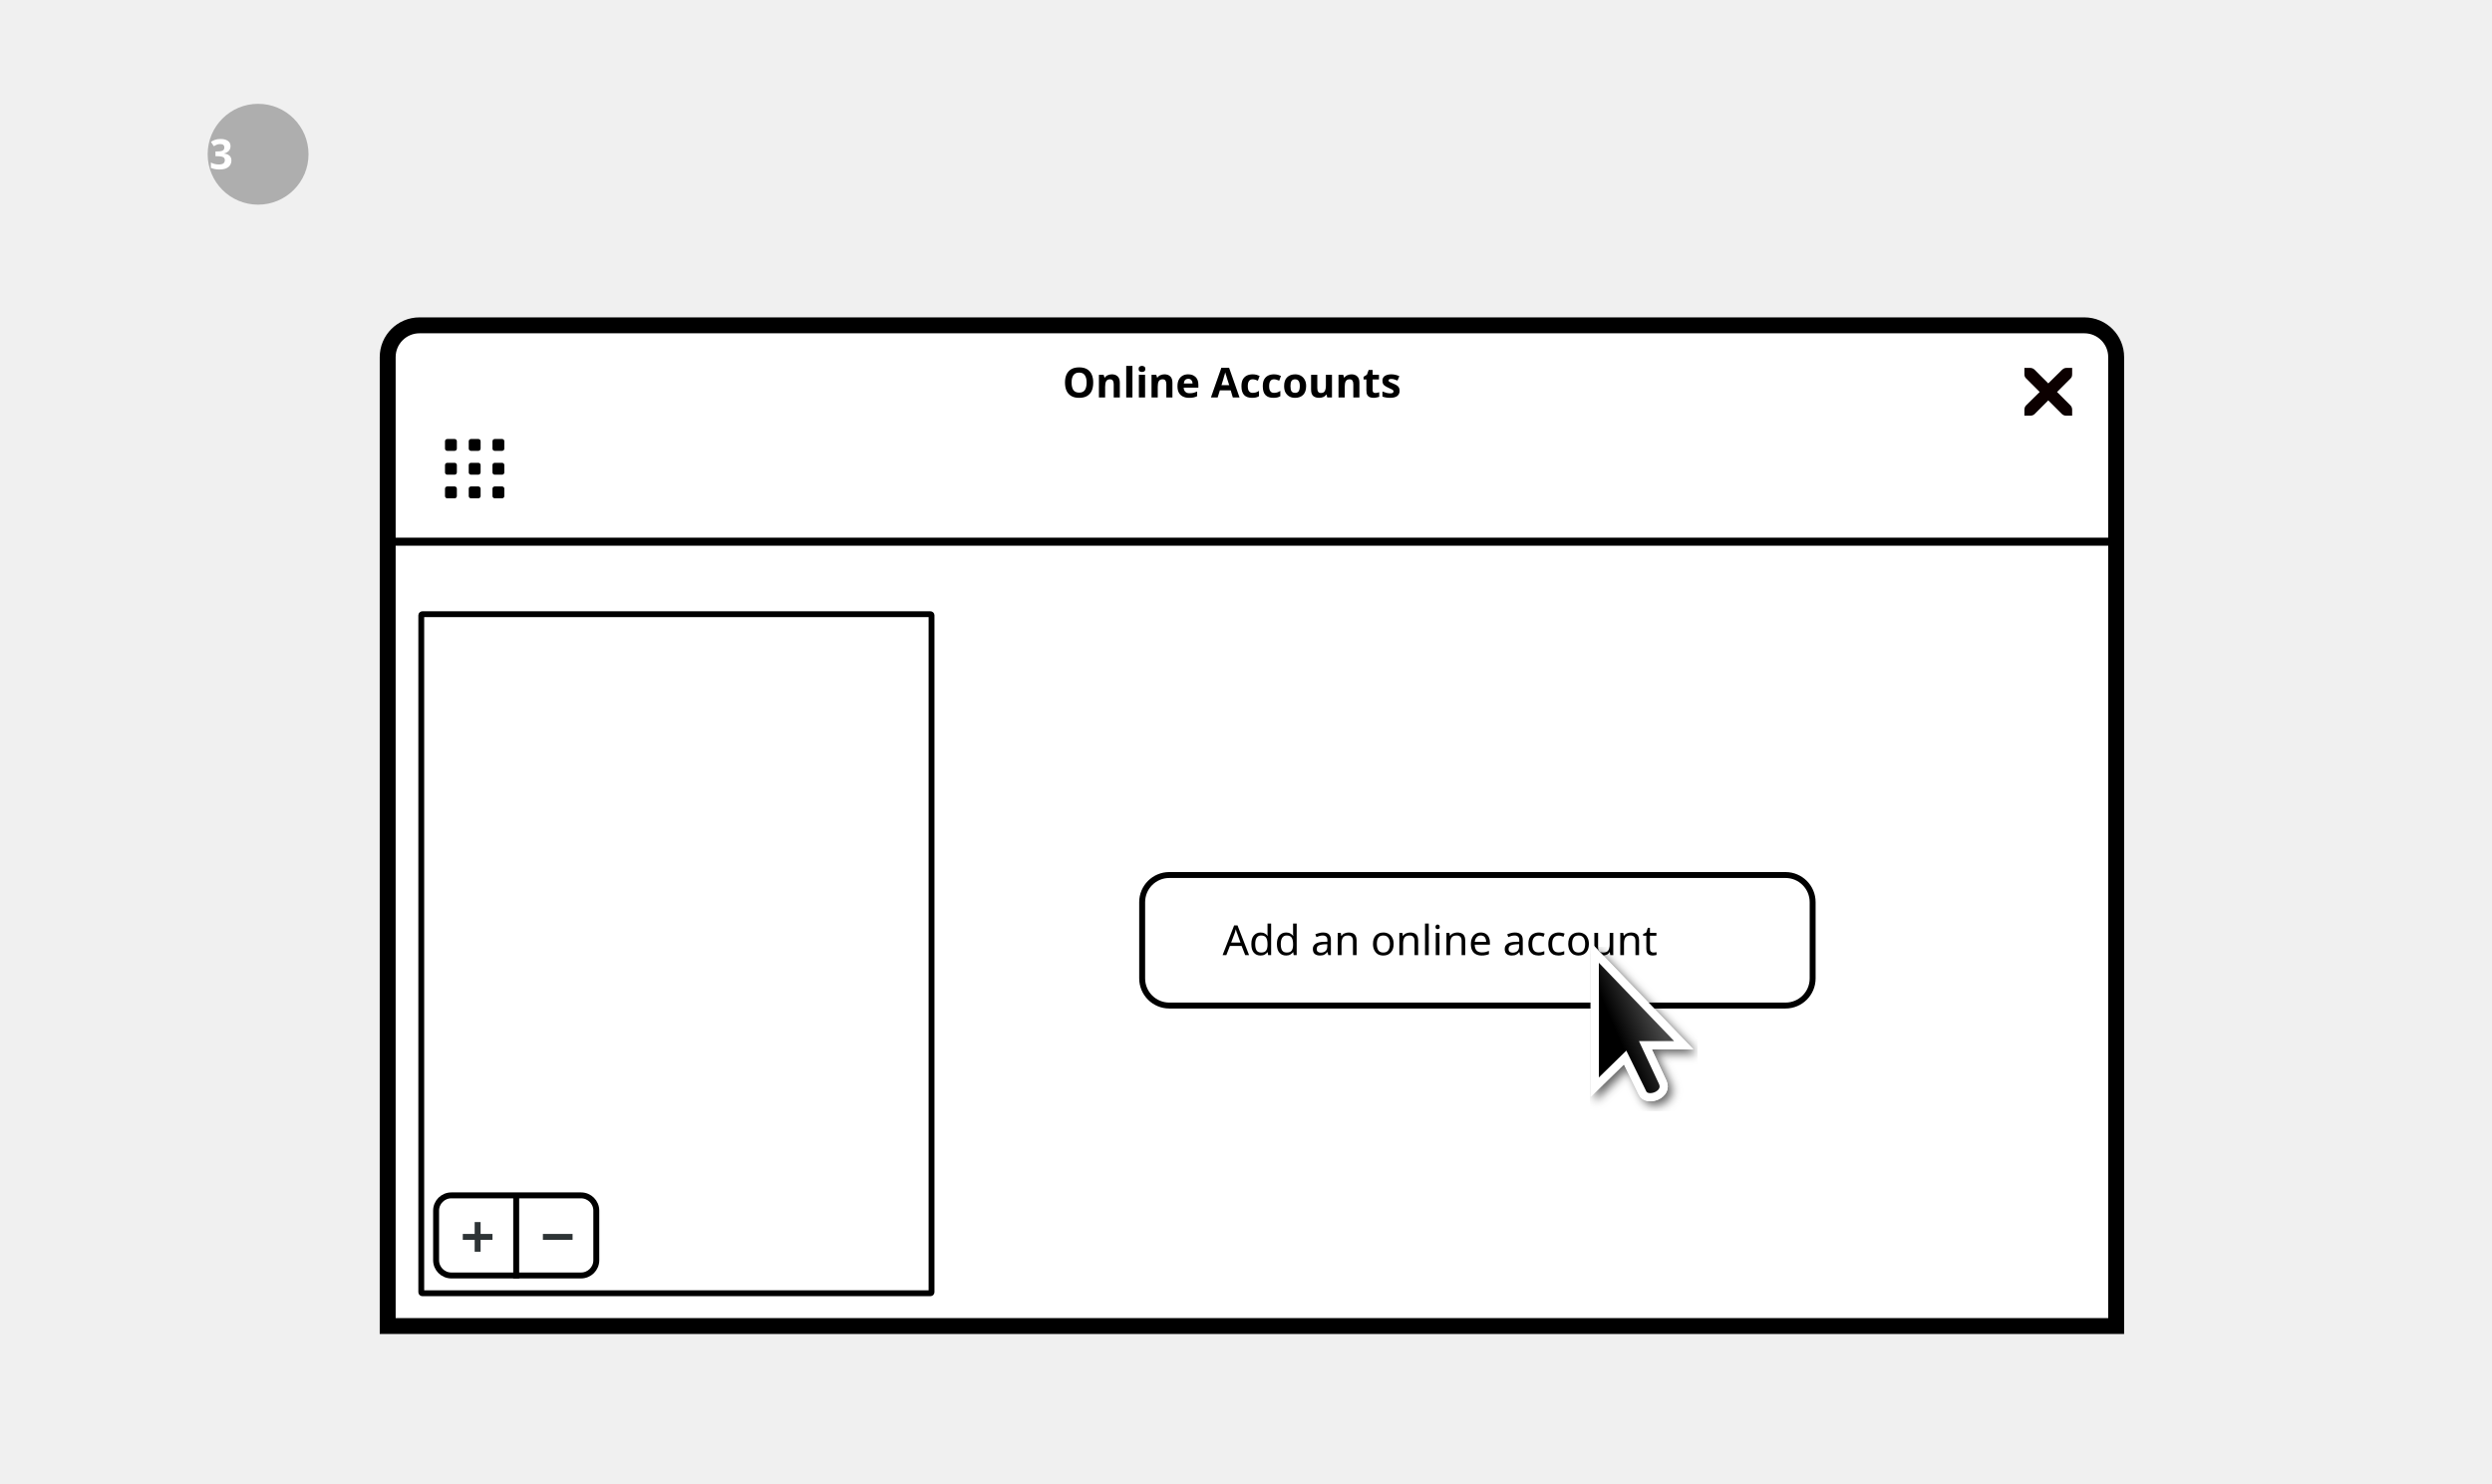
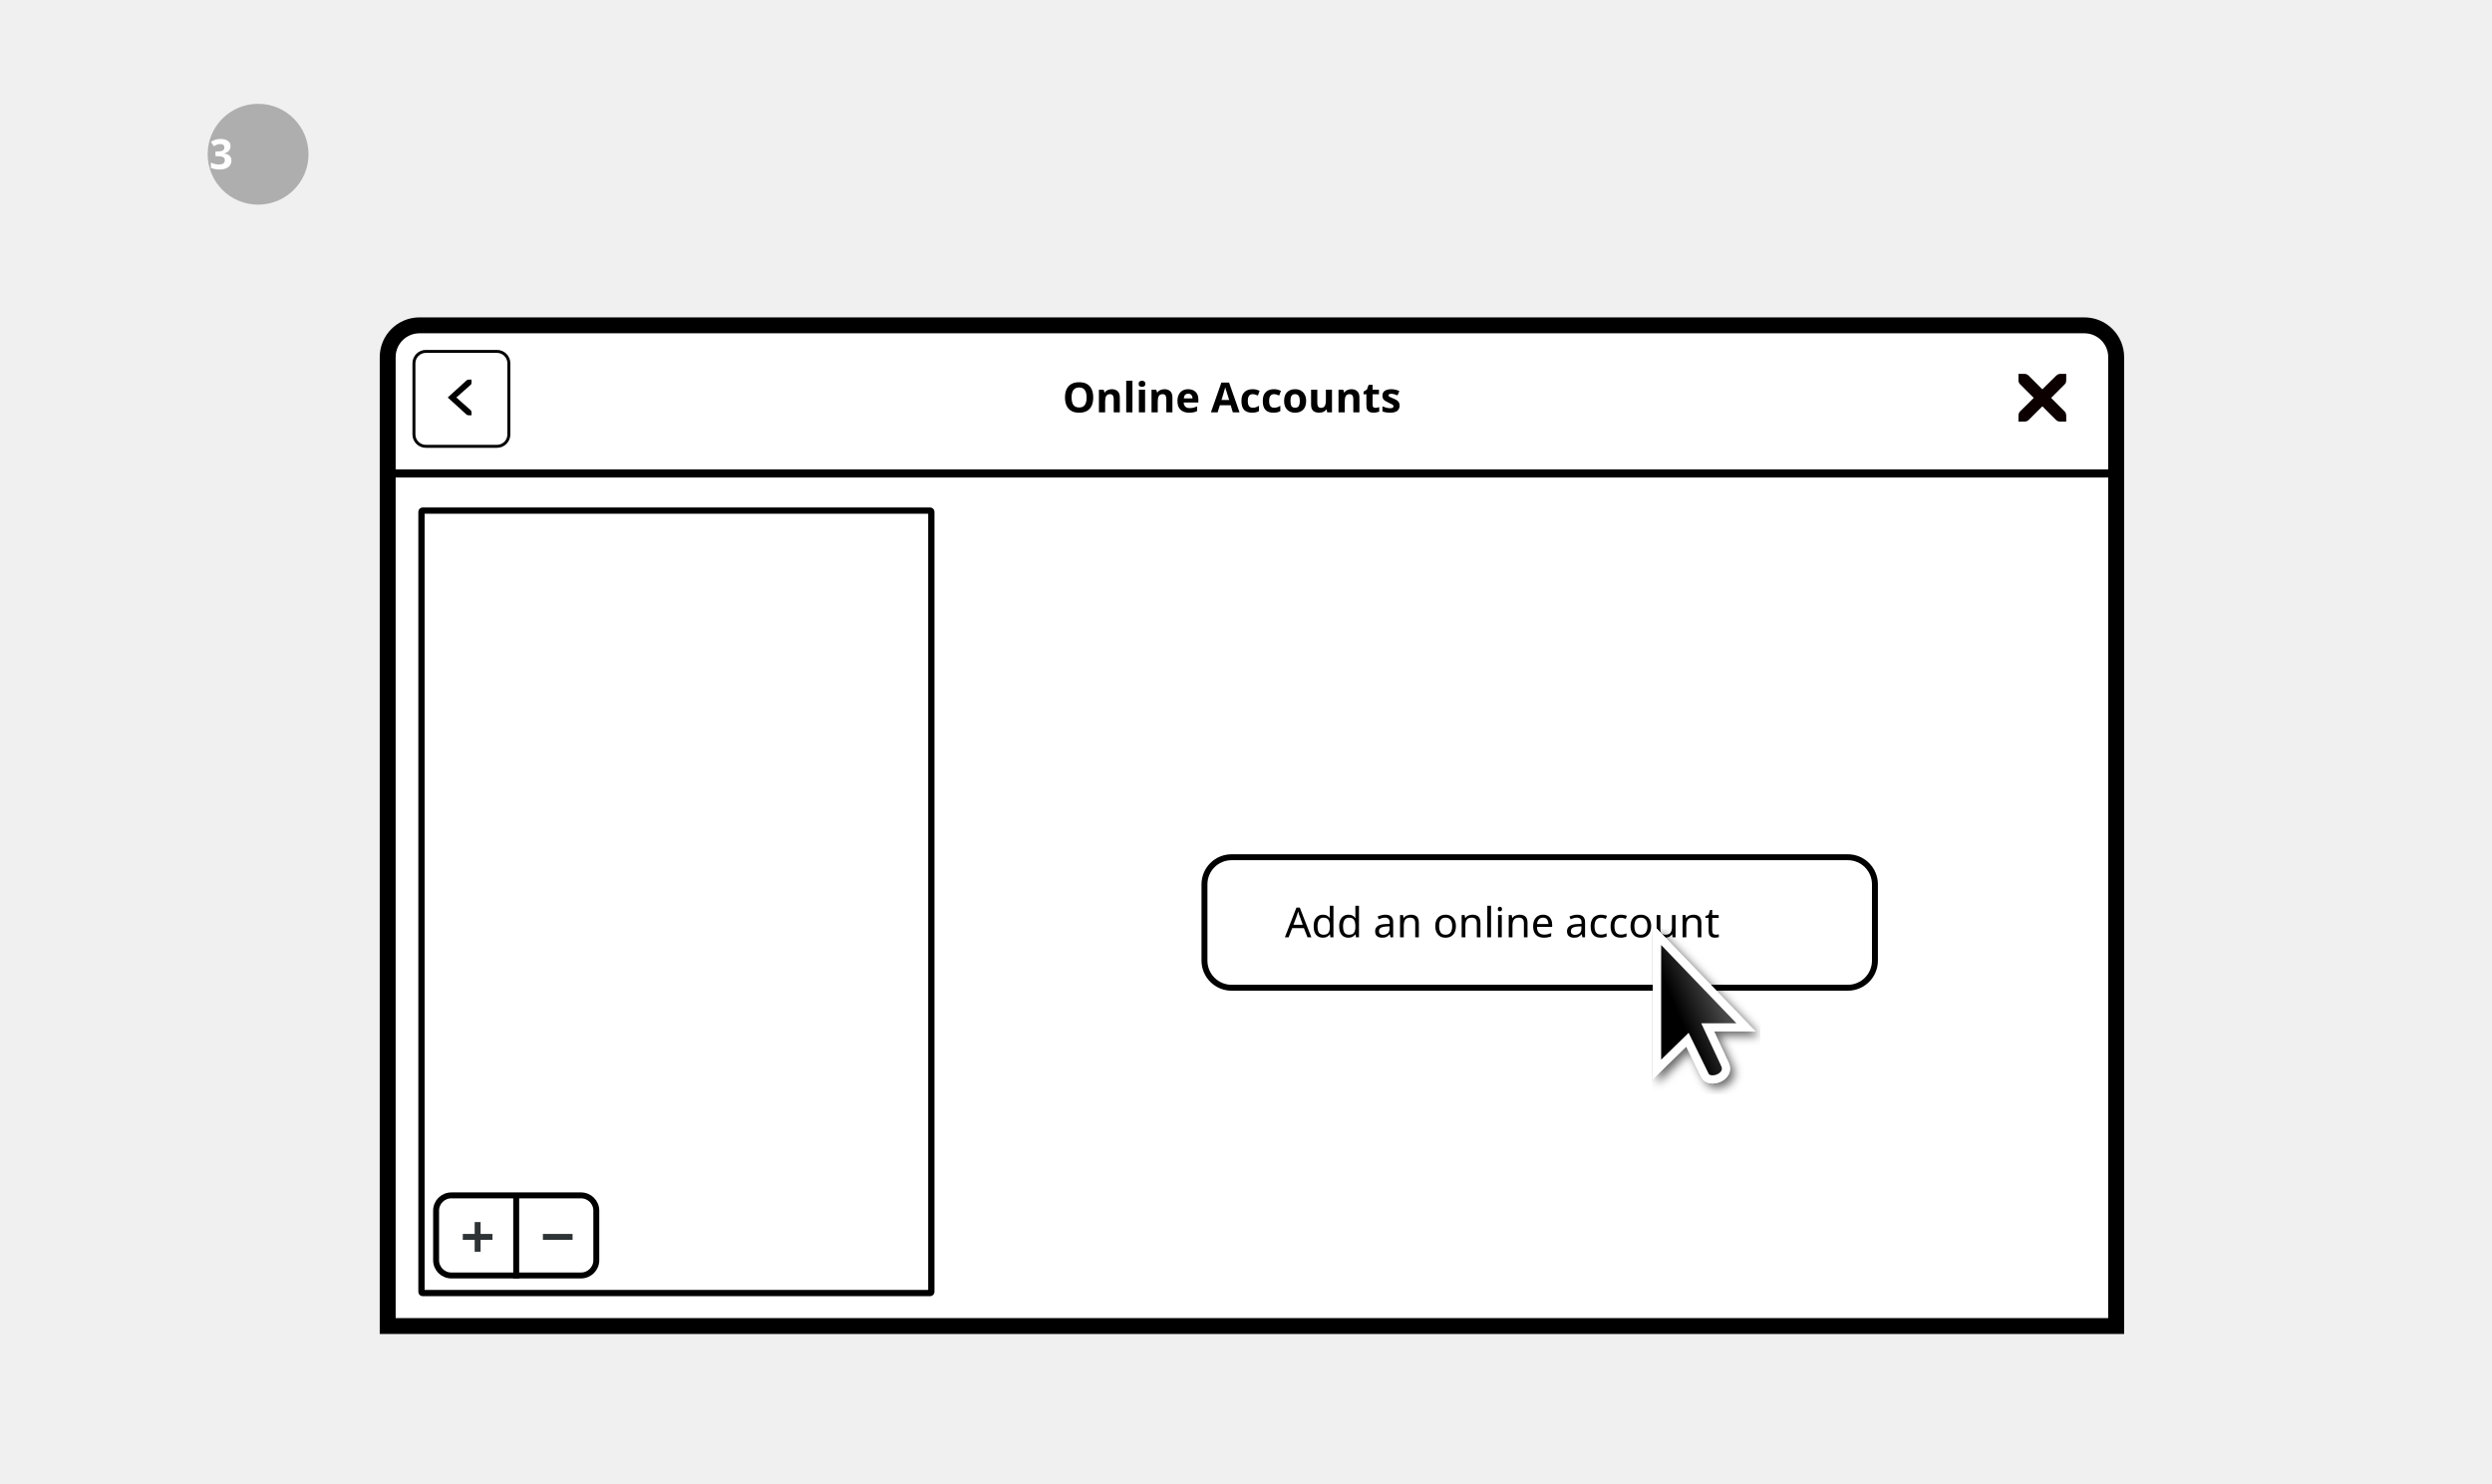
<svg xmlns="http://www.w3.org/2000/svg" xmlns:ns1="http://www.openswatchbook.org/uri/2009/osb" xmlns:xlink="http://www.w3.org/1999/xlink" height="500" id="svg10075" version="1.1" width="840">
  <defs id="defs10077">
    <linearGradient id="RHEL7" ns1:paint="gradient">
      <stop id="stop13323" offset="0" style="stop-color:#a3dbe8;stop-opacity:1;" />
      <stop id="stop13325" offset="1" style="stop-color:#a3dbe8;stop-opacity:1;" />
    </linearGradient>
    <linearGradient id="GNOME" ns1:paint="gradient">
      <stop id="stop11074" offset="0" style="stop-color:#eeedec;stop-opacity:1;" />
      <stop id="stop11076" offset="1" style="stop-color:#eeedec;stop-opacity:1" />
    </linearGradient>
    <linearGradient id="BLANK" ns1:paint="gradient">
      <stop id="stop7012" offset="0" style="stop-color:#eeedec;stop-opacity:0;" />
      <stop id="stop7014" offset="1" style="stop-color:#eeedec;stop-opacity:0" />
    </linearGradient>
    <linearGradient gradientTransform="matrix(1.183438,0,0,0.896461,5.70167,415.6038)" gradientUnits="userSpaceOnUse" id="linearGradient7064" x1="-18.338" x2="713.429" y1="490.549" y2="490.549" xlink:href="#GNOME" />
    <filter color-interpolation-filters="sRGB" height="1.131" id="filter5601" width="1.206" x="-0.103" y="-0.065">
      <feGaussianBlur id="feGaussianBlur5603" stdDeviation="0.611" />
    </filter>
    <linearGradient gradientUnits="userSpaceOnUse" id="linearGradient5885" x1="29.09" x2="33.971" y1="11.773" y2="9.709" xlink:href="#linearGradient5716" />
    <linearGradient id="linearGradient5716">
      <stop id="stop5718" offset="0" style="stop-color:#000000;stop-opacity:1;" />
      <stop id="stop5720" offset="1" style="stop-color:#484848;stop-opacity:1;" />
    </linearGradient>
    <linearGradient gradientUnits="userSpaceOnUse" id="linearGradient17441" x1="29.09" x2="33.971" y1="11.773" y2="9.709" xlink:href="#linearGradient5716" />
    <linearGradient id="linearGradient17443">
      <stop id="stop17445" offset="0" style="stop-color:#000000;stop-opacity:1;" />
      <stop id="stop17447" offset="1" style="stop-color:#484848;stop-opacity:1;" />
    </linearGradient>
    <linearGradient gradientUnits="userSpaceOnUse" id="linearGradient17453" x1="29.09" x2="33.971" y1="11.773" y2="9.709" xlink:href="#linearGradient5716" />
    <linearGradient gradientUnits="userSpaceOnUse" id="linearGradient17455" x1="29.09" x2="33.971" y1="11.773" y2="9.709" xlink:href="#linearGradient5716" />
  </defs>
  <g id="layer1" transform="translate(0,-992.3622)">
    <rect height="656" id="background" style="fill:url(#BLANK);" width="866" x="-16" y="855.362" />
  </g>
  <g id="layer2" transform="translate(0,-540)">
    <g id="g11020" transform="translate(-35,-139.3622)">
      <path d="m 137,278 c 0,9.389 -7.611,17 -17,17 -9.389,0 -17,-7.611 -17,-17 0,-9.389 7.611,-17 17,-17 9.389,0 17,7.611 17,17 z" id="path11014" style="color:#000000;fill:#000000;fill-opacity:0.275;stroke:none;stroke-width:1.07;marker:none;visibility:visible;display:inline;overflow:visible;enable-background:accumulate" transform="translate(2,453.3622)" />
      <text id="text11016" style="font-size:14px;font-style:normal;font-variant:normal;font-weight:bold;font-stretch:normal;text-align:center;line-height:125%;letter-spacing:0px;word-spacing:0px;writing-mode:lr-tb;text-anchor:middle;fill:#ffffff;fill-opacity:1;stroke:none;font-family:Cantarell;-inkscape-font-specification:Cantarell Bold" x="122.293" y="736.362" xml:space="preserve">
        <tspan id="tspan11018" x="122.293" y="736.362">3</tspan>
      </text>
    </g>
    <g id="g4890" style="display:inline" transform="matrix(2.683333,0,0,2.683333,-1275.51,-1072.854)">
      <path d="m 528.047,641.939 209.13,0 c 2.216,0 4,1.784 4,4 l 0,121.727 -4,0 -209.13,0 -4,0 0,-121.727 c 0,-2.216 1.784,-4 4,-4 z" id="path5430" style="fill:#ffffff;fill-opacity:1;stroke:#000000;stroke-width:2;stroke-miterlimit:4;stroke-opacity:1" />
-       <path d="m 524.598,669.119 c 212.461,0 216.298,0 216.298,0" id="path5361" style="fill:none;stroke:#000000;stroke-width:1.015;stroke-linecap:butt;stroke-linejoin:miter;stroke-miterlimit:4;stroke-opacity:1;stroke-dasharray:none" />
-       <g id="g5363" style="fill:#0c0000;fill-opacity:1" transform="matrix(0.7499781,0,0,0.7499781,726.6485,644.2889)">
+       <path d="m 524.598,660.548 c 212.461,0 216.298,0 216.298,0" id="path5361" style="fill:none;stroke:#000000;stroke-width:1.015;stroke-linecap:butt;stroke-linejoin:miter;stroke-miterlimit:4;stroke-opacity:1;stroke-dasharray:none" />
+       <g id="g5363" style="fill:#0c0000;fill-opacity:1" transform="matrix(0.7499781,0,0,0.7499781,725.9032,645.0342)">
        <g id="g5365" style="fill:#0c0000;fill-opacity:1;display:inline" transform="translate(-60,-518)" />
        <g id="g5367" style="fill:#0c0000;fill-opacity:1" transform="translate(-60,-518)" />
        <g id="g5369" style="fill:#0c0000;fill-opacity:1" transform="translate(-60,-518)" />
        <g id="g5371" style="fill:#0c0000;fill-opacity:1" transform="translate(-60,-518)">
          <g id="g5373" style="fill:#0c0000;fill-opacity:1;display:inline" transform="translate(19,-242)">
            <path d="m 45,764 1,0 c 0.01,-1.2e-4 0.021,-4.6e-4 0.031,0 0.255,0.011 0.51,0.129 0.688,0.312 L 49,766.594 51.312,764.312 C 51.578,764.082 51.759,764.007 52,764 l 1,0 0,1 c 0,0.286 -0.034,0.551 -0.25,0.75 l -2.281,2.281 2.25,2.25 C 52.907,770.469 53,770.735 53,771 l 0,1 -1,0 c -0.265,-10e-6 -0.531,-0.093 -0.719,-0.281 L 49,769.438 46.719,771.719 C 46.531,771.907 46.265,772 46,772 l -1,0 0,-1 c -3e-6,-0.265 0.093,-0.531 0.281,-0.719 l 2.281,-2.25 L 45.281,765.75 C 45.071,765.555 44.978,765.281 45,765 l 0,-1 z" id="path5375" style="font-size:xx-small;font-style:normal;font-variant:normal;font-weight:normal;font-stretch:normal;text-indent:0;text-align:start;text-decoration:none;line-height:normal;letter-spacing:normal;word-spacing:normal;text-transform:none;direction:ltr;block-progression:tb;writing-mode:lr-tb;text-anchor:start;color:#bebebe;fill:#0c0000;fill-opacity:1;fill-rule:nonzero;stroke:none;stroke-width:1.781;marker:none;visibility:visible;display:inline;overflow:visible;enable-background:new;font-family:Andale Mono;-inkscape-font-specification:Andale Mono" />
          </g>
        </g>
        <g id="g5377" style="fill:#0c0000;fill-opacity:1" transform="translate(-60,-518)" />
        <g id="g5379" style="fill:#0c0000;fill-opacity:1" transform="translate(-60,-518)" />
        <g id="g5381" style="fill:#0c0000;fill-opacity:1" transform="translate(-60,-518)" />
      </g>
-       <g id="g7362" style="display:inline" transform="matrix(0.7453416,0,0,0.7453416,514.1032,448.2685)">
-         <rect height="16" id="rect7364" style="color:#bebebe;fill:none;stroke:none;stroke-width:1;marker:none;visibility:visible;display:inline;overflow:visible" width="16" x="20" y="276" />
-         <rect height="2" id="rect13363" rx="0.385" ry="0.379" style="color:#000000;fill:#000000;fill-opacity:1;fill-rule:nonzero;stroke:none;stroke-width:1;marker:none;visibility:visible;display:inline;overflow:visible;enable-background:new" width="2" x="23" y="279" />
-         <rect height="2" id="rect13365" rx="0.385" ry="0.379" style="color:#000000;fill:#000000;fill-opacity:1;fill-rule:nonzero;stroke:none;stroke-width:1;marker:none;visibility:visible;display:inline;overflow:visible;enable-background:new" width="2" x="27" y="279" />
-         <rect height="2" id="rect13367" rx="0.385" ry="0.379" style="color:#000000;fill:#000000;fill-opacity:1;fill-rule:nonzero;stroke:none;stroke-width:1;marker:none;visibility:visible;display:inline;overflow:visible;enable-background:new" width="2" x="31" y="279" />
-         <rect height="2" id="rect13369" rx="0.385" ry="0.379" style="color:#000000;fill:#000000;fill-opacity:1;fill-rule:nonzero;stroke:none;stroke-width:1;marker:none;visibility:visible;display:inline;overflow:visible;enable-background:new" width="2" x="23" y="283.016" />
-         <rect height="2" id="rect13371" rx="0.385" ry="0.379" style="color:#000000;fill:#000000;fill-opacity:1;fill-rule:nonzero;stroke:none;stroke-width:1;marker:none;visibility:visible;display:inline;overflow:visible;enable-background:new" width="2" x="27" y="283.016" />
-         <rect height="2" id="rect13373" rx="0.385" ry="0.379" style="color:#000000;fill:#000000;fill-opacity:1;fill-rule:nonzero;stroke:none;stroke-width:1;marker:none;visibility:visible;display:inline;overflow:visible;enable-background:new" width="2" x="31" y="283.016" />
-         <rect height="2" id="rect13375" rx="0.385" ry="0.379" style="color:#000000;fill:#000000;fill-opacity:1;fill-rule:nonzero;stroke:none;stroke-width:1;marker:none;visibility:visible;display:inline;overflow:visible;enable-background:new" width="2" x="23" y="287" />
-         <rect height="2" id="rect13377" rx="0.385" ry="0.379" style="color:#000000;fill:#000000;fill-opacity:1;fill-rule:nonzero;stroke:none;stroke-width:1;marker:none;visibility:visible;display:inline;overflow:visible;enable-background:new" width="2" x="27" y="287" />
-         <rect height="2" id="rect13379" rx="0.385" ry="0.379" style="color:#000000;fill:#000000;fill-opacity:1;fill-rule:nonzero;stroke:none;stroke-width:1;marker:none;visibility:visible;display:inline;overflow:visible;enable-background:new" width="2" x="31" y="287" />
-       </g>
-       <rect height="85.316" id="rect12010" rx="0.143" ry="0.137" style="color:#000000;fill:none;stroke:#000000;stroke-width:0.734;stroke-opacity:1;marker:none;visibility:visible;display:inline;overflow:visible;enable-background:accumulate" width="64.099" x="528.265" y="678.232" />
-       <text id="text12012" style="font-size:5.217px;font-style:normal;font-variant:normal;font-weight:bold;font-stretch:normal;text-align:center;line-height:125%;letter-spacing:0px;word-spacing:0px;writing-mode:lr-tb;text-anchor:middle;fill:#000000;fill-opacity:1;stroke:none;font-family:Cantarell;-inkscape-font-specification:Cantarell Bold" x="634.848" y="651.001" xml:space="preserve">
-         <tspan id="tspan12014" x="634.848" y="651.001">Online Accounts</tspan>
+       <rect height="98.306" id="rect12010" rx="0.143" ry="0.158" style="color:#000000;fill:none;stroke:#000000;stroke-width:0.788;stroke-opacity:1;marker:none;visibility:visible;display:inline;overflow:visible;enable-background:accumulate" width="64.046" x="528.291" y="665.216" />
+       <text id="text12012" style="font-size:5.217px;font-style:normal;font-variant:normal;font-weight:bold;font-stretch:normal;text-align:center;line-height:125%;letter-spacing:0px;word-spacing:0px;writing-mode:lr-tb;text-anchor:middle;fill:#000000;fill-opacity:1;stroke:none;font-family:Cantarell;-inkscape-font-specification:Cantarell Bold" x="634.848" y="652.865" xml:space="preserve">
+         <tspan id="tspan12014" x="634.848" y="652.865">Online Accounts</tspan>
      </text>
-       <rect height="16.398" id="rect17494" rx="3.405" ry="3.405" style="color:#000000;fill:none;stroke:#000000;stroke-width:0.745;stroke-linecap:square;stroke-linejoin:miter;stroke-miterlimit:4;stroke-opacity:1;stroke-dasharray:none;stroke-dashoffset:0;marker:none;visibility:visible;display:inline;overflow:visible;enable-background:accumulate" width="84.224" x="618.824" y="711.001" />
-       <text id="text17496" style="font-size:5.217px;font-style:normal;font-variant:normal;font-weight:normal;font-stretch:normal;text-align:center;line-height:125%;letter-spacing:0px;word-spacing:0px;writing-mode:lr-tb;text-anchor:middle;fill:#000000;fill-opacity:1;stroke:none;font-family:Cantarell;-inkscape-font-specification:Cantarell" x="660.987" y="721.064" xml:space="preserve">
-         <tspan id="tspan17498" x="660.987" y="721.064">Add an online account</tspan>
+       <rect height="16.398" id="rect17494" rx="3.405" ry="3.405" style="color:#000000;fill:none;stroke:#000000;stroke-width:0.745;stroke-linecap:square;stroke-linejoin:miter;stroke-miterlimit:4;stroke-opacity:1;stroke-dasharray:none;stroke-dashoffset:0;marker:none;visibility:visible;display:inline;overflow:visible;enable-background:accumulate" width="84.224" x="626.65" y="708.765" />
+       <text id="text17496" style="font-size:5.217px;font-style:normal;font-variant:normal;font-weight:normal;font-stretch:normal;text-align:center;line-height:125%;letter-spacing:0px;word-spacing:0px;writing-mode:lr-tb;text-anchor:middle;fill:#000000;fill-opacity:1;stroke:none;font-family:Cantarell;-inkscape-font-specification:Cantarell" x="668.813" y="718.828" xml:space="preserve">
+         <tspan id="tspan17498" x="668.813" y="718.828">Add an online account</tspan>
      </text>
-       <g id="default-pointer-c" style="display:inline" transform="matrix(1.028173,0,0,1.028173,648.3236,718.3669)">
+       <g id="default-pointer-c" style="display:inline" transform="matrix(1.028173,0,0,1.028173,656.1496,716.1309)">
        <path d="m 27.135,2.848 0,16.44 3.712,-3.624 2.121,4.331 c 0.52,1.171 3.221,0.23 2.453,-1.337 l -2.099,-4.497 4.685,0 L 27.135,2.848 z" id="path5567" style="opacity:0.6;color:#000000;fill:#000000;fill-opacity:1;fill-rule:nonzero;stroke:#000000;stroke-width:1;stroke-linecap:butt;stroke-linejoin:miter;stroke-miterlimit:10;stroke-opacity:1;stroke-dasharray:none;stroke-dashoffset:0;marker:none;visibility:visible;display:block;overflow:visible;filter:url(#filter5601);enable-background:accumulate" />
        <path d="m 26.605,2.318 0,16.44 3.712,-3.624 2.121,4.331 c 0.52,1.171 3.221,0.23 2.453,-1.337 l -2.099,-4.497 4.685,0 L 26.605,2.318 z" id="path5565" style="color:#000000;fill:url(#linearGradient17453);fill-opacity:1;fill-rule:nonzero;stroke:#ffffff;stroke-width:1;stroke-linecap:butt;stroke-linejoin:miter;stroke-miterlimit:10;stroke-opacity:1;stroke-dasharray:none;stroke-dashoffset:0;marker:none;visibility:visible;display:block;overflow:visible;enable-background:accumulate" />
        <path d="m 26.605,2.318 0,16.44 3.712,-3.624 2.121,4.331 c 0.52,1.171 3.221,0.23 2.453,-1.337 l -2.099,-4.497 4.685,0 L 26.605,2.318 z" id="path6242" style="color:#000000;fill:url(#linearGradient17455);fill-opacity:1;fill-rule:nonzero;stroke:#ffffff;stroke-width:1;stroke-linecap:butt;stroke-linejoin:miter;stroke-miterlimit:10;stroke-opacity:1;stroke-dasharray:none;stroke-dashoffset:0;marker:none;visibility:visible;display:block;overflow:visible;enable-background:accumulate" />
      </g>
      <rect height="10.062" id="rect17500" rx="1.914" ry="1.914" style="color:#000000;fill:none;stroke:#000000;stroke-width:0.745;stroke-linecap:square;stroke-linejoin:miter;stroke-miterlimit:4;stroke-opacity:1;stroke-dasharray:none;stroke-dashoffset:0;marker:none;visibility:visible;display:inline;overflow:visible;enable-background:accumulate" width="20.124" x="530.128" y="751.25" />
      <path d="m 540.19,751.529 0,9.783" id="path17502" style="color:#000000;fill:none;stroke:#000000;stroke-width:0.745;stroke-linecap:square;stroke-linejoin:miter;stroke-miterlimit:4;stroke-opacity:1;stroke-dasharray:none;stroke-dashoffset:0;marker:none;visibility:visible;display:inline;overflow:visible;enable-background:accumulate" />
      <g id="g31978" style="display:inline" transform="matrix(0.3726708,0,0,0.3726708,534.9727,650.6288)">
        <rect height="16" id="rect31980" style="color:#bebebe;fill:none;stroke:none;stroke-width:1;marker:none;visibility:visible;display:inline;overflow:visible" width="16" x="20" y="276" />
        <rect height="2" id="rect31984" style="color:#bebebe;fill:#2e3436;fill-opacity:1;stroke:none;stroke-width:1;marker:none;visibility:visible;display:inline;overflow:visible" width="10" x="23" y="283" />
      </g>
      <g id="g31988" style="display:inline" transform="matrix(0.3726708,0,0,0.3726708,524.9106,650.6288)">
        <rect height="16" id="rect31990" style="color:#bebebe;fill:none;stroke:none;stroke-width:1;marker:none;visibility:visible;display:inline;overflow:visible" width="16" x="20" y="276" />
        <path d="m -174,512 0,4 -4,0 0,2 4,0 0,4 2,0 0,-4 4,0 0,-2 -4,0 0,-4 -2,0 z" id="rect31992" style="color:#bebebe;fill:#2e3436;fill-opacity:1;stroke:none;stroke-width:1;marker:none;visibility:visible;display:inline;overflow:visible" transform="translate(201,-233)" />
      </g>
+       <g id="g4705" style="display:inline" transform="matrix(0.3726708,0,0,0.3726708,492.8318,454.9682)">
+         <rect height="16" id="rect10837-5-8-1" style="color:#bebebe;fill:none;stroke:none;stroke-width:1;marker:none;visibility:visible;display:inline;overflow:visible;enable-background:new" transform="scale(-1,1)" width="16" x="-116" y="518" />
+         <path d="m 112.014,520 -1,0 c -0.01,-1.2e-4 -0.021,-4.6e-4 -0.031,0 -0.255,0.011 -0.51,0.129 -0.688,0.312 l -6.298,5.719 6.298,5.719 c 0.188,0.188 0.453,0.281 0.719,0.281 l 1,0 0,-1 c 0,-0.265 -0.093,-0.531 -0.281,-0.719 l -4.829,-4.281 4.829,-4.281 c 0.211,-0.195 0.303,-0.469 0.281,-0.75 z" id="path10839-9-9-5" style="font-size:medium;font-style:normal;font-variant:normal;font-weight:normal;font-stretch:normal;text-indent:0;text-align:start;text-decoration:none;line-height:normal;letter-spacing:normal;word-spacing:normal;text-transform:none;direction:ltr;block-progression:tb;writing-mode:lr-tb;text-anchor:start;color:#bebebe;fill:#000000;fill-opacity:1;fill-rule:nonzero;stroke:none;stroke-width:1.781;marker:none;visibility:visible;display:inline;overflow:visible;enable-background:new;font-family:Andale Mono;-inkscape-font-specification:Andale Mono" />
+       </g>
+       <rect height="11.925" id="rect15386" rx="1.491" ry="1.491" style="color:#000000;fill:none;stroke:#000000;stroke-width:0.373;stroke-miterlimit:4;stroke-opacity:1;stroke-dasharray:none;marker:none;visibility:visible;display:inline;overflow:visible;enable-background:accumulate" width="11.925" x="527.344" y="645.214" />
    </g>
  </g>
</svg>
